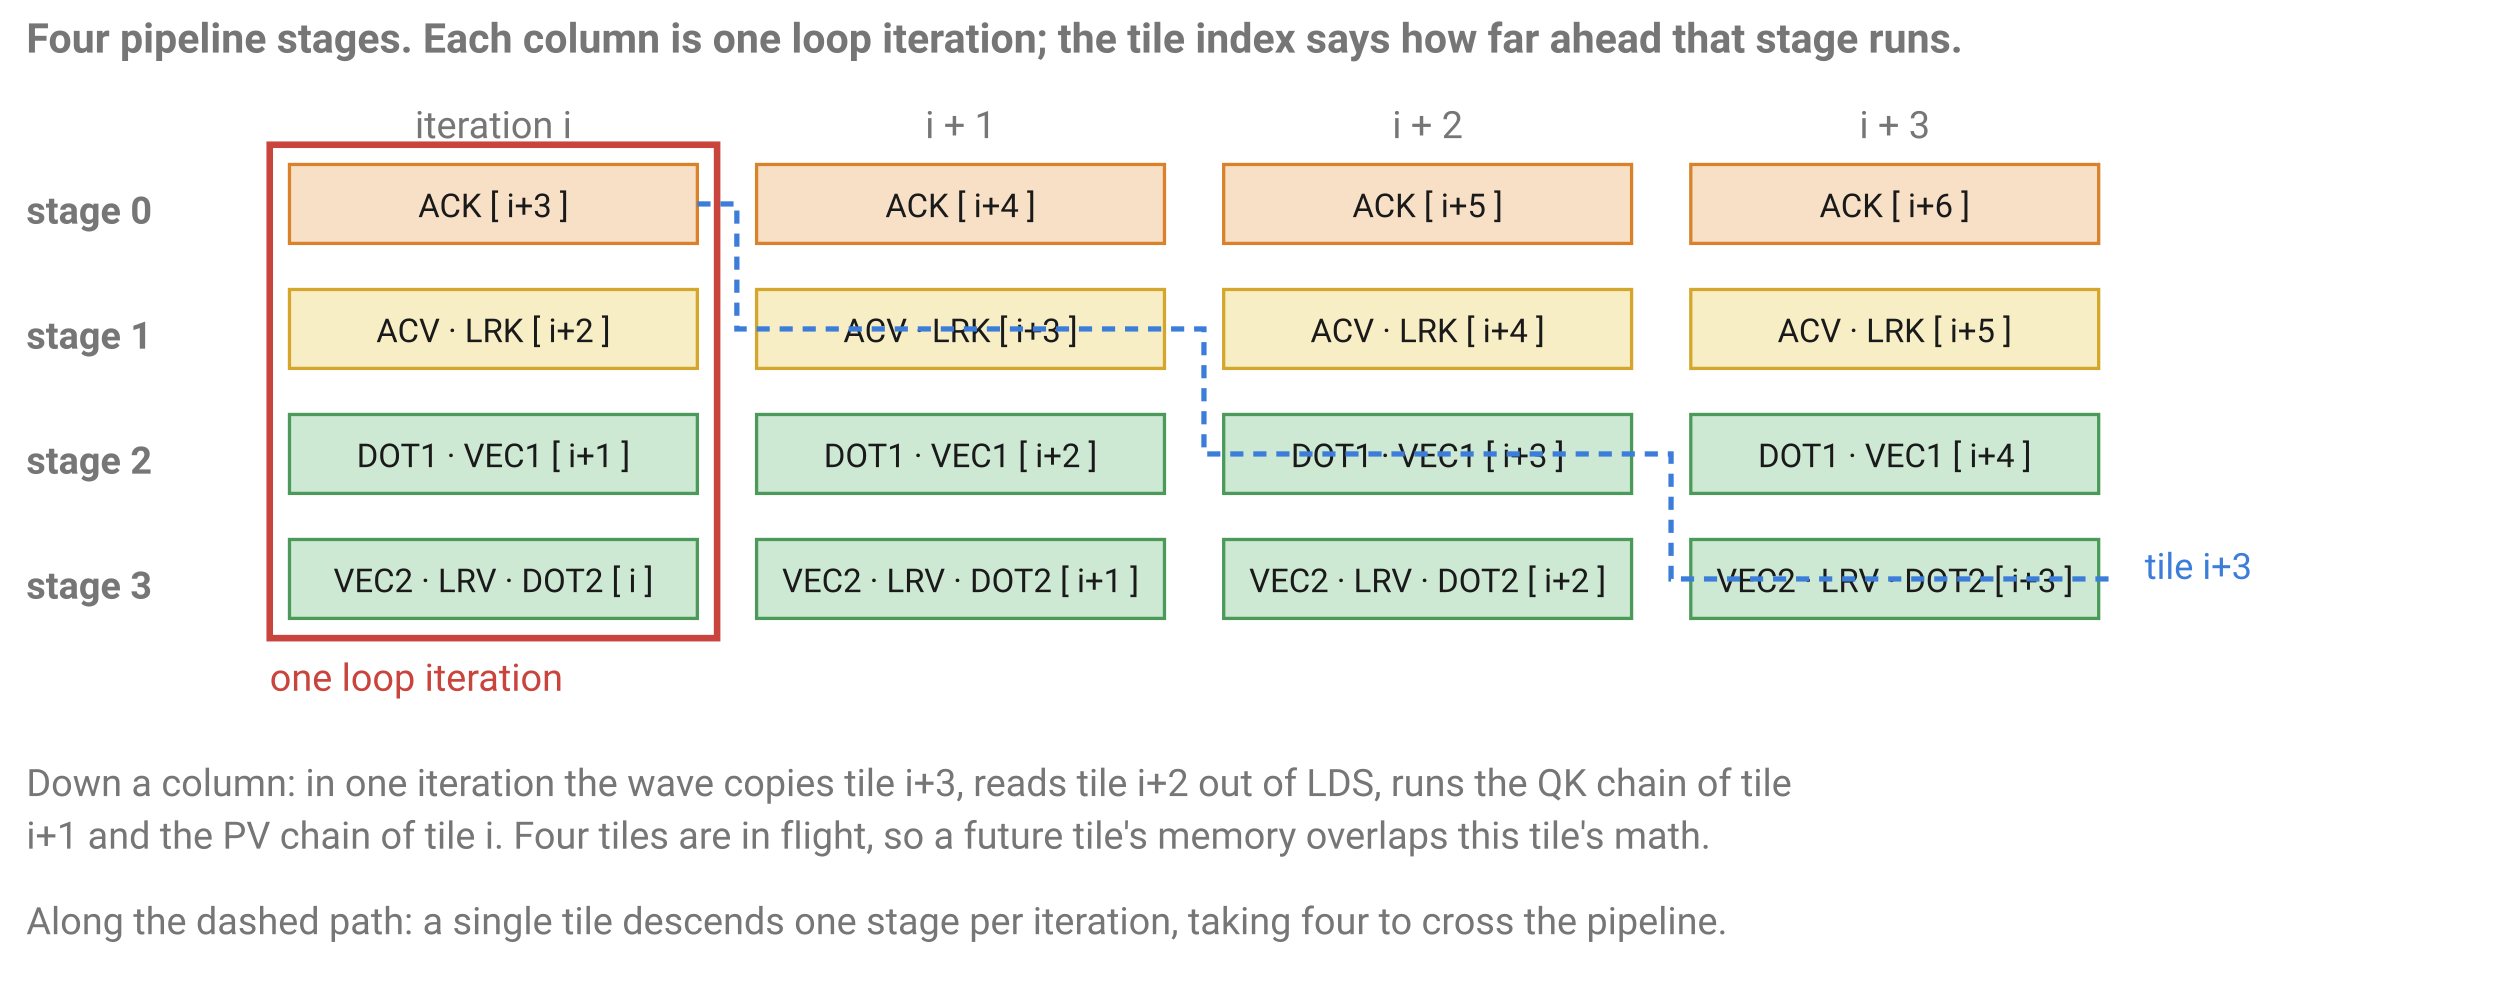
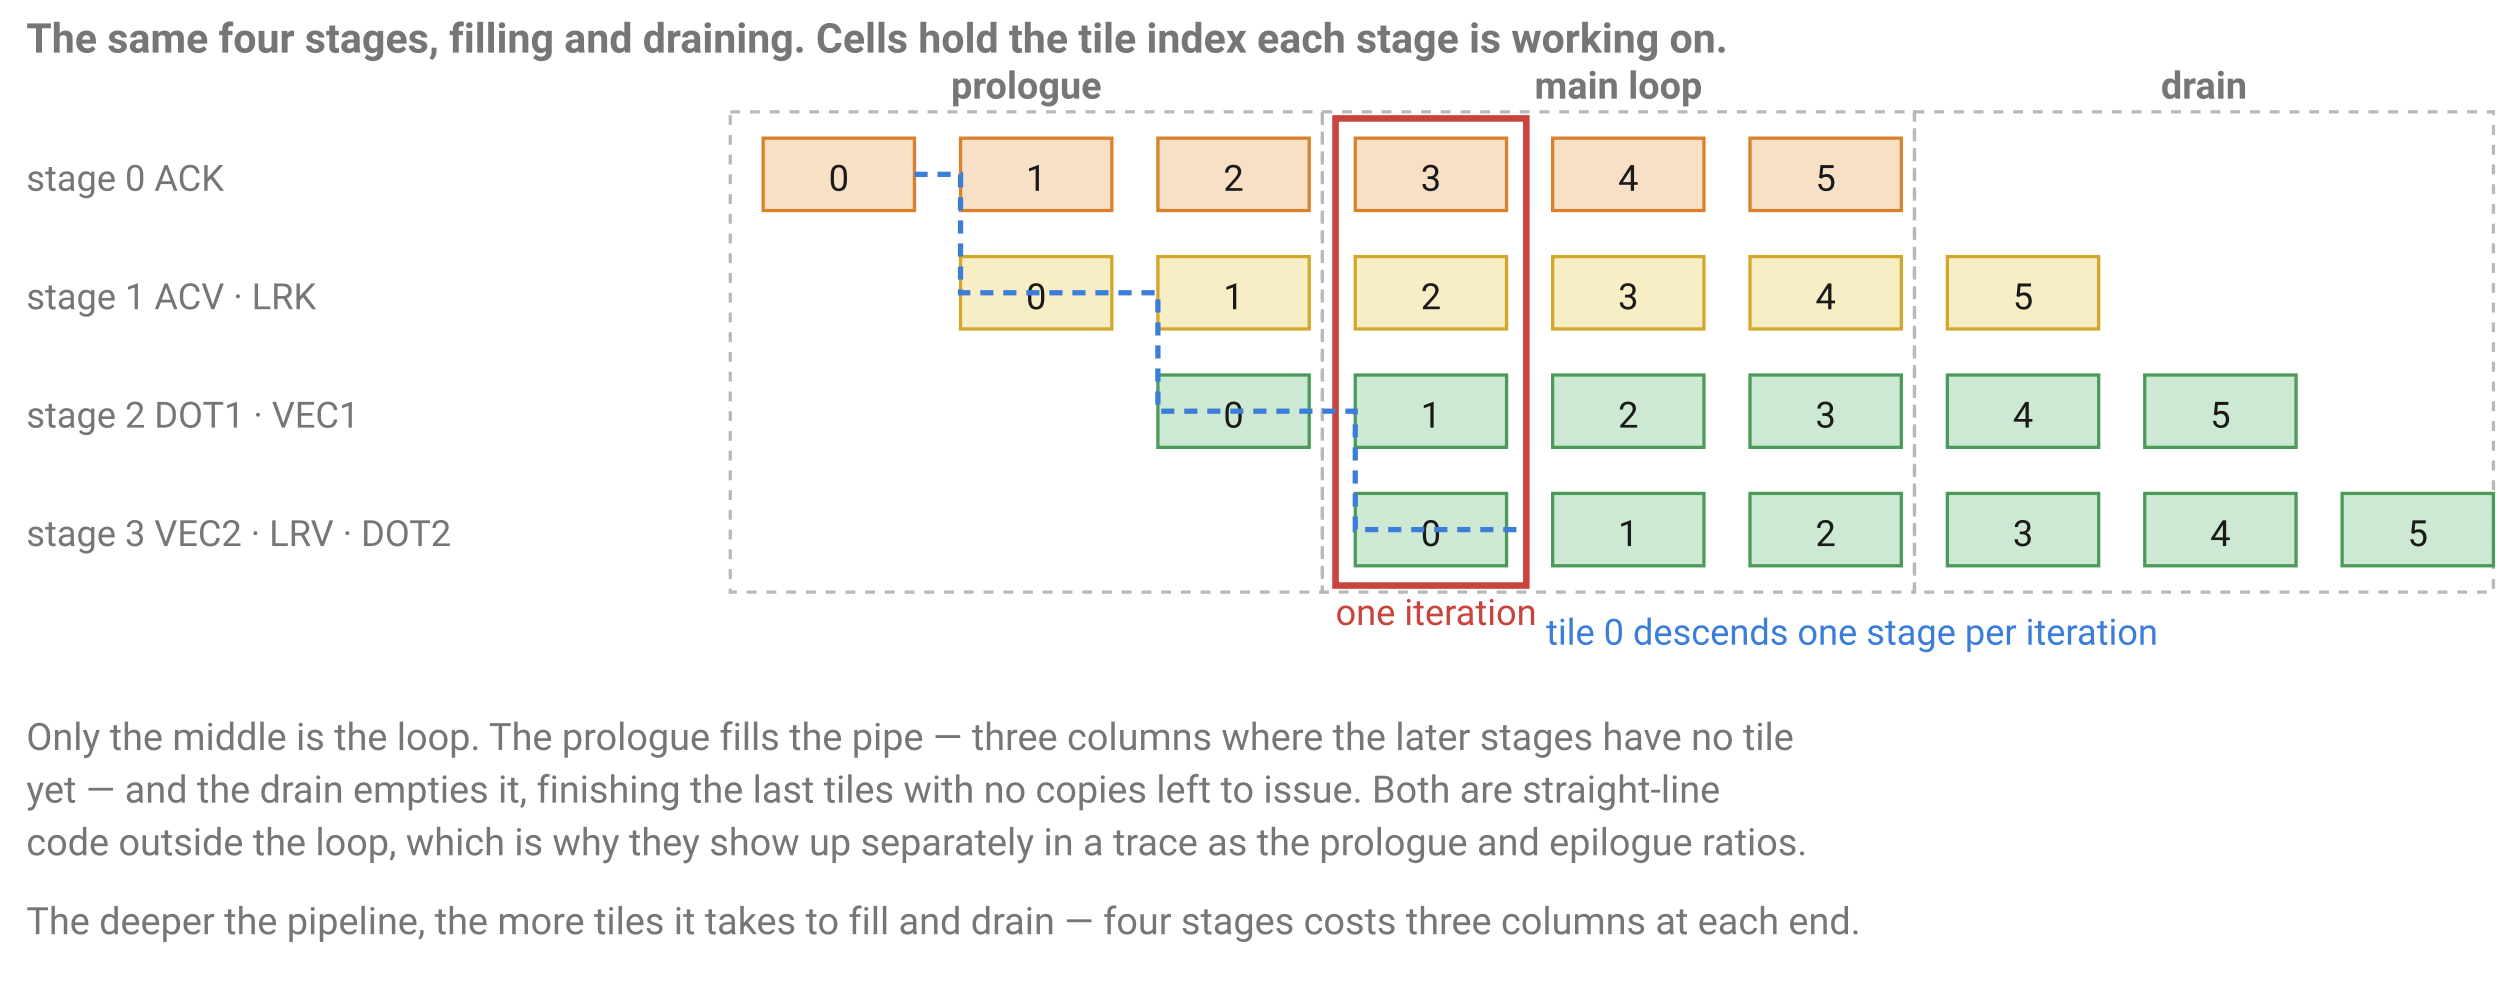
<svg xmlns="http://www.w3.org/2000/svg" viewBox="0 0 760 300" width="760" height="300" font-family="system-ui, -apple-system, Segoe UI, Roboto, sans-serif">
  <style>
    .h    { font-size: 12.5px; font-weight: 600; fill: #767676; }
-     .lbl  { font-size: 11.5px; fill: #767676; }
-     .st   { font-size: 11.5px; font-weight: 600; fill: #767676; }
-     .in   { font-size: 10px; fill: #1a1a1a; }
+     .row  { font-size: 11px; fill: #767676; }
+     .cell { font-size: 11px; fill: #1a1a1a; }
    .note { font-size: 11.5px; fill: #767676; }
+     .ph   { font-size: 11.5px; font-weight: 600; fill: #767676; }
    .body { fill: none; stroke: #c8443c; stroke-width: 2; }
-     .bl   { font-size: 11.5px; fill: #c8443c; }
+     .bl   { font-size: 11px; fill: #c8443c; }
    .diag { fill: none; stroke: #3b7dd8; stroke-width: 1.6; stroke-dasharray: 4 3; }
    .dl   { font-size: 11px; fill: #3b7dd8; }
+     .reg  { stroke: #b9b9b9; stroke-width: 1; stroke-dasharray: 3 3; fill: none; }
  </style>
-   <text class="h" x="8" y="16">Four pipeline stages. Each column is one loop iteration; the tile index says how far ahead that stage runs.</text>
-   <text class="lbl" x="150" y="42" text-anchor="middle">iteration i</text>
-   <text class="lbl" x="292" y="42" text-anchor="middle">i + 1</text>
-   <text class="lbl" x="434" y="42" text-anchor="middle">i + 2</text>
-   <text class="lbl" x="576" y="42" text-anchor="middle">i + 3</text>
-   <text class="st" x="8" y="68">stage 0</text>
-   <rect x="88" y="50" width="124" height="24" fill="#f7e0c6" stroke="#d9822b" />
-   <text class="in" x="150" y="66" text-anchor="middle">ACK [ i+3 ]</text>
-   <rect x="230" y="50" width="124" height="24" fill="#f7e0c6" stroke="#d9822b" />
-   <text class="in" x="292" y="66" text-anchor="middle">ACK [ i+4 ]</text>
-   <rect x="372" y="50" width="124" height="24" fill="#f7e0c6" stroke="#d9822b" />
-   <text class="in" x="434" y="66" text-anchor="middle">ACK [ i+5 ]</text>
-   <rect x="514" y="50" width="124" height="24" fill="#f7e0c6" stroke="#d9822b" />
-   <text class="in" x="576" y="66" text-anchor="middle">ACK [ i+6 ]</text>
-   <text class="st" x="8" y="106">stage 1</text>
-   <rect x="88" y="88" width="124" height="24" fill="#f7eec6" stroke="#d4a72c" />
-   <text class="in" x="150" y="104" text-anchor="middle">ACV · LRK [ i+2 ]</text>
-   <rect x="230" y="88" width="124" height="24" fill="#f7eec6" stroke="#d4a72c" />
-   <text class="in" x="292" y="104" text-anchor="middle">ACV · LRK [ i+3 ]</text>
-   <rect x="372" y="88" width="124" height="24" fill="#f7eec6" stroke="#d4a72c" />
-   <text class="in" x="434" y="104" text-anchor="middle">ACV · LRK [ i+4 ]</text>
-   <rect x="514" y="88" width="124" height="24" fill="#f7eec6" stroke="#d4a72c" />
-   <text class="in" x="576" y="104" text-anchor="middle">ACV · LRK [ i+5 ]</text>
-   <text class="st" x="8" y="144">stage 2</text>
-   <rect x="88" y="126" width="124" height="24" fill="#cde8d3" stroke="#4c9a5a" />
-   <text class="in" x="150" y="142" text-anchor="middle">DOT1 · VEC1 [ i+1 ]</text>
-   <rect x="230" y="126" width="124" height="24" fill="#cde8d3" stroke="#4c9a5a" />
-   <text class="in" x="292" y="142" text-anchor="middle">DOT1 · VEC1 [ i+2 ]</text>
-   <rect x="372" y="126" width="124" height="24" fill="#cde8d3" stroke="#4c9a5a" />
-   <text class="in" x="434" y="142" text-anchor="middle">DOT1 · VEC1 [ i+3 ]</text>
-   <rect x="514" y="126" width="124" height="24" fill="#cde8d3" stroke="#4c9a5a" />
-   <text class="in" x="576" y="142" text-anchor="middle">DOT1 · VEC1 [ i+4 ]</text>
-   <text class="st" x="8" y="182">stage 3</text>
-   <rect x="88" y="164" width="124" height="24" fill="#cde8d3" stroke="#4c9a5a" />
-   <text class="in" x="150" y="180" text-anchor="middle">VEC2 · LRV · DOT2 [ i ]</text>
-   <rect x="230" y="164" width="124" height="24" fill="#cde8d3" stroke="#4c9a5a" />
-   <text class="in" x="292" y="180" text-anchor="middle">VEC2 · LRV · DOT2 [ i+1 ]</text>
-   <rect x="372" y="164" width="124" height="24" fill="#cde8d3" stroke="#4c9a5a" />
-   <text class="in" x="434" y="180" text-anchor="middle">VEC2 · LRV · DOT2 [ i+2 ]</text>
-   <rect x="514" y="164" width="124" height="24" fill="#cde8d3" stroke="#4c9a5a" />
-   <text class="in" x="576" y="180" text-anchor="middle">VEC2 · LRV · DOT2 [ i+3 ]</text>
-   <rect class="body" x="82" y="44" width="136" height="150" />
-   <text class="bl" x="82" y="210">one loop iteration</text>
-   <path class="diag" d="M 212,62 L 224,62 L 224,100 L 366,100 L 366,138 L 508,138 L 508,176 L 644,176" />
-   <text class="dl" x="652" y="176">tile i+3</text>
-   <text class="note" x="8" y="242">Down a column: in one iteration the wave copies tile i+3, reads tile i+2 out of LDS, runs the QK chain of tile</text>
-   <text class="note" x="8" y="258">i+1 and the PV chain of tile i. Four tiles are in flight, so a future tile's memory overlaps this tile's math.</text>
-   <text class="note" x="8" y="284">Along the dashed path: a single tile descends one stage per iteration, taking four to cross the pipeline.</text>
+   <text class="h" x="8" y="16">The same four stages, filling and draining. Cells hold the tile index each stage is working on.</text>
+   <rect class="reg" x="222" y="34" width="180" height="146" />
+   <rect class="reg" x="402" y="34" width="180" height="146" />
+   <rect class="reg" x="582" y="34" width="176" height="146" />
+   <text class="ph" x="312" y="30" text-anchor="middle">prologue</text>
+   <text class="ph" x="492" y="30" text-anchor="middle">main loop</text>
+   <text class="ph" x="670" y="30" text-anchor="middle">drain</text>
+   <text class="row" x="8" y="58">stage 0   ACK</text>
+   <text class="row" x="8" y="94">stage 1   ACV · LRK</text>
+   <text class="row" x="8" y="130">stage 2   DOT1 · VEC1</text>
+   <text class="row" x="8" y="166">stage 3   VEC2 · LRV · DOT2</text>
+   <rect x="232" y="42" width="46" height="22" fill="#f7e0c6" stroke="#d9822b" />
+   <text class="cell" x="255" y="58" text-anchor="middle">0</text>
+   <rect x="292" y="42" width="46" height="22" fill="#f7e0c6" stroke="#d9822b" />
+   <text class="cell" x="315" y="58" text-anchor="middle">1</text>
+   <rect x="352" y="42" width="46" height="22" fill="#f7e0c6" stroke="#d9822b" />
+   <text class="cell" x="375" y="58" text-anchor="middle">2</text>
+   <rect x="292" y="78" width="46" height="22" fill="#f7eec6" stroke="#d4a72c" />
+   <text class="cell" x="315" y="94" text-anchor="middle">0</text>
+   <rect x="352" y="78" width="46" height="22" fill="#f7eec6" stroke="#d4a72c" />
+   <text class="cell" x="375" y="94" text-anchor="middle">1</text>
+   <rect x="352" y="114" width="46" height="22" fill="#cde8d3" stroke="#4c9a5a" />
+   <text class="cell" x="375" y="130" text-anchor="middle">0</text>
+   <rect x="412" y="42" width="46" height="22" fill="#f7e0c6" stroke="#d9822b" />
+   <text class="cell" x="435" y="58" text-anchor="middle">3</text>
+   <rect x="472" y="42" width="46" height="22" fill="#f7e0c6" stroke="#d9822b" />
+   <text class="cell" x="495" y="58" text-anchor="middle">4</text>
+   <rect x="532" y="42" width="46" height="22" fill="#f7e0c6" stroke="#d9822b" />
+   <text class="cell" x="555" y="58" text-anchor="middle">5</text>
+   <rect x="412" y="78" width="46" height="22" fill="#f7eec6" stroke="#d4a72c" />
+   <text class="cell" x="435" y="94" text-anchor="middle">2</text>
+   <rect x="472" y="78" width="46" height="22" fill="#f7eec6" stroke="#d4a72c" />
+   <text class="cell" x="495" y="94" text-anchor="middle">3</text>
+   <rect x="532" y="78" width="46" height="22" fill="#f7eec6" stroke="#d4a72c" />
+   <text class="cell" x="555" y="94" text-anchor="middle">4</text>
+   <rect x="412" y="114" width="46" height="22" fill="#cde8d3" stroke="#4c9a5a" />
+   <text class="cell" x="435" y="130" text-anchor="middle">1</text>
+   <rect x="472" y="114" width="46" height="22" fill="#cde8d3" stroke="#4c9a5a" />
+   <text class="cell" x="495" y="130" text-anchor="middle">2</text>
+   <rect x="532" y="114" width="46" height="22" fill="#cde8d3" stroke="#4c9a5a" />
+   <text class="cell" x="555" y="130" text-anchor="middle">3</text>
+   <rect x="412" y="150" width="46" height="22" fill="#cde8d3" stroke="#4c9a5a" />
+   <text class="cell" x="435" y="166" text-anchor="middle">0</text>
+   <rect x="472" y="150" width="46" height="22" fill="#cde8d3" stroke="#4c9a5a" />
+   <text class="cell" x="495" y="166" text-anchor="middle">1</text>
+   <rect x="532" y="150" width="46" height="22" fill="#cde8d3" stroke="#4c9a5a" />
+   <text class="cell" x="555" y="166" text-anchor="middle">2</text>
+   <rect x="592" y="78" width="46" height="22" fill="#f7eec6" stroke="#d4a72c" />
+   <text class="cell" x="615" y="94" text-anchor="middle">5</text>
+   <rect x="592" y="114" width="46" height="22" fill="#cde8d3" stroke="#4c9a5a" />
+   <text class="cell" x="615" y="130" text-anchor="middle">4</text>
+   <rect x="652" y="114" width="46" height="22" fill="#cde8d3" stroke="#4c9a5a" />
+   <text class="cell" x="675" y="130" text-anchor="middle">5</text>
+   <rect x="592" y="150" width="46" height="22" fill="#cde8d3" stroke="#4c9a5a" />
+   <text class="cell" x="615" y="166" text-anchor="middle">3</text>
+   <rect x="652" y="150" width="46" height="22" fill="#cde8d3" stroke="#4c9a5a" />
+   <text class="cell" x="675" y="166" text-anchor="middle">4</text>
+   <rect x="712" y="150" width="46" height="22" fill="#cde8d3" stroke="#4c9a5a" />
+   <text class="cell" x="735" y="166" text-anchor="middle">5</text>
+   <rect class="body" x="406" y="36" width="58" height="142" />
+   <text class="bl" x="406" y="190">one iteration</text>
+   <path class="diag" d="M 278,53 L 292,53 L 292,89 L 352,89 L 352,125 L 412,125 L 412,161 L 464,161" />
+   <text class="dl" x="470" y="196">tile 0 descends one stage per iteration</text>
+   <text class="note" x="8" y="228">Only the middle is the loop. The prologue fills the pipe — three columns where the later stages have no tile</text>
+   <text class="note" x="8" y="244">yet — and the drain empties it, finishing the last tiles with no copies left to issue. Both are straight-line</text>
+   <text class="note" x="8" y="260">code outside the loop, which is why they show up separately in a trace as the prologue and epilogue ratios.</text>
+   <text class="note" x="8" y="284">The deeper the pipeline, the more tiles it takes to fill and drain — four stages costs three columns at each end.</text>
</svg>
